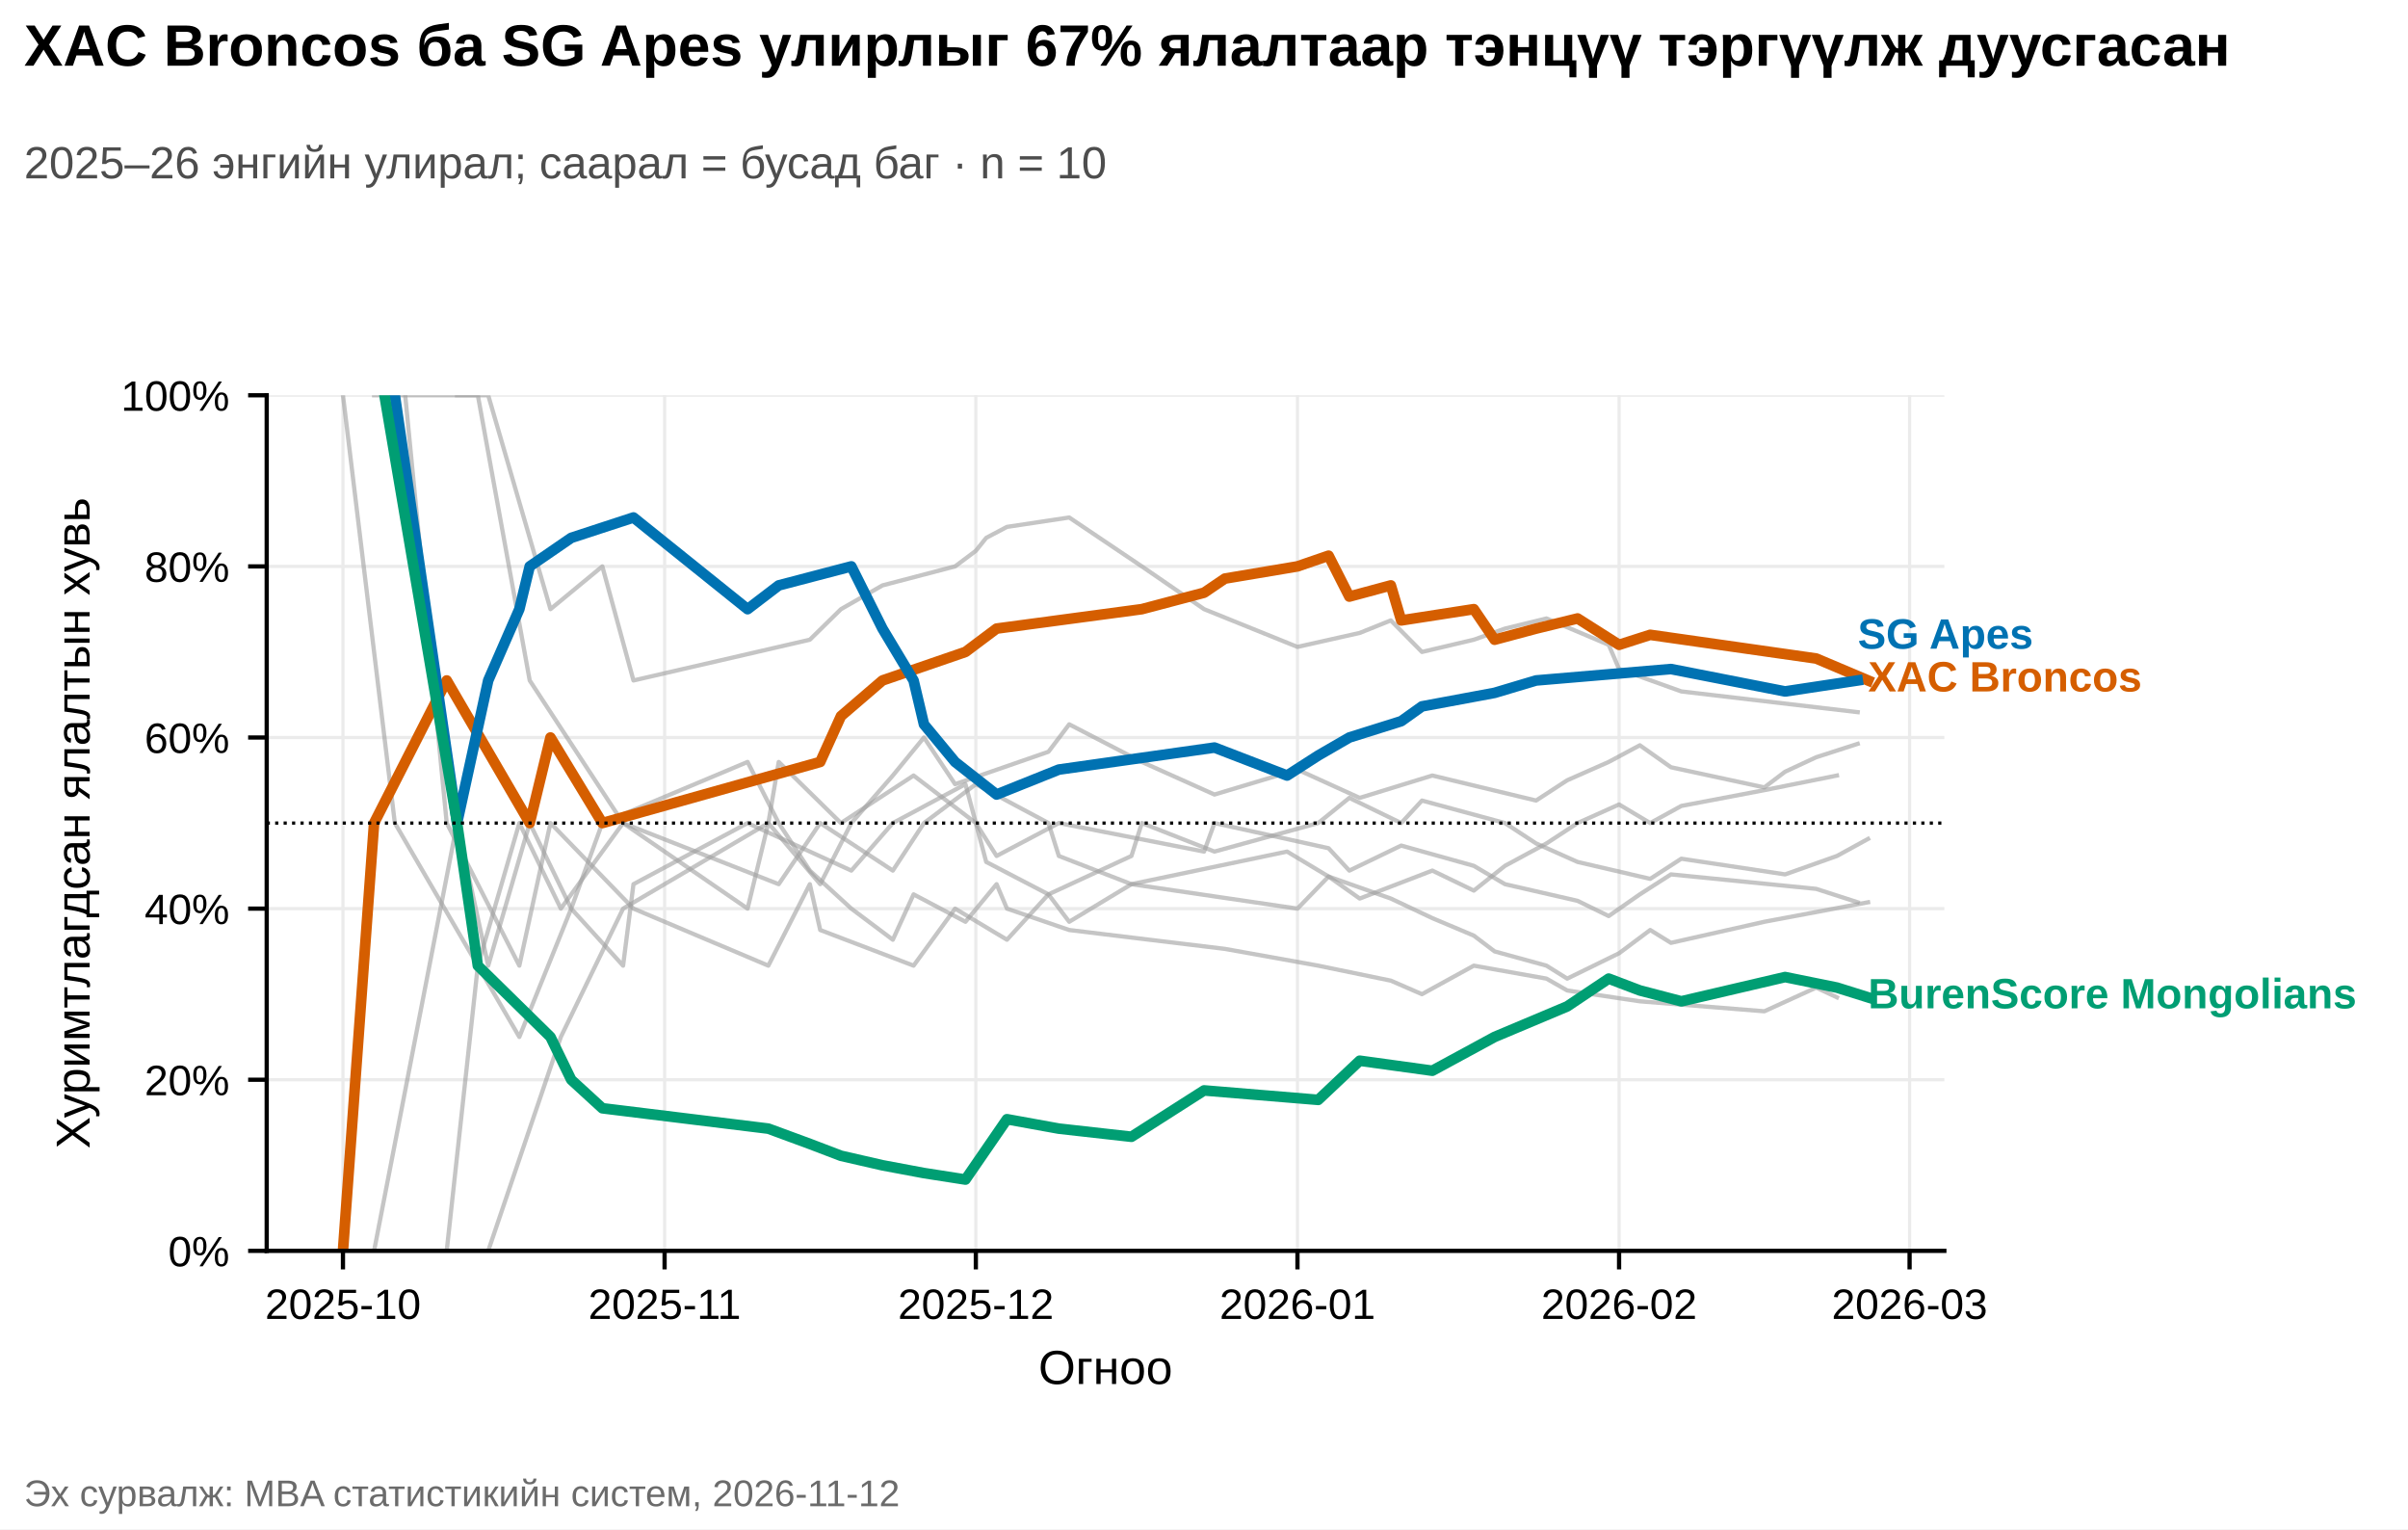
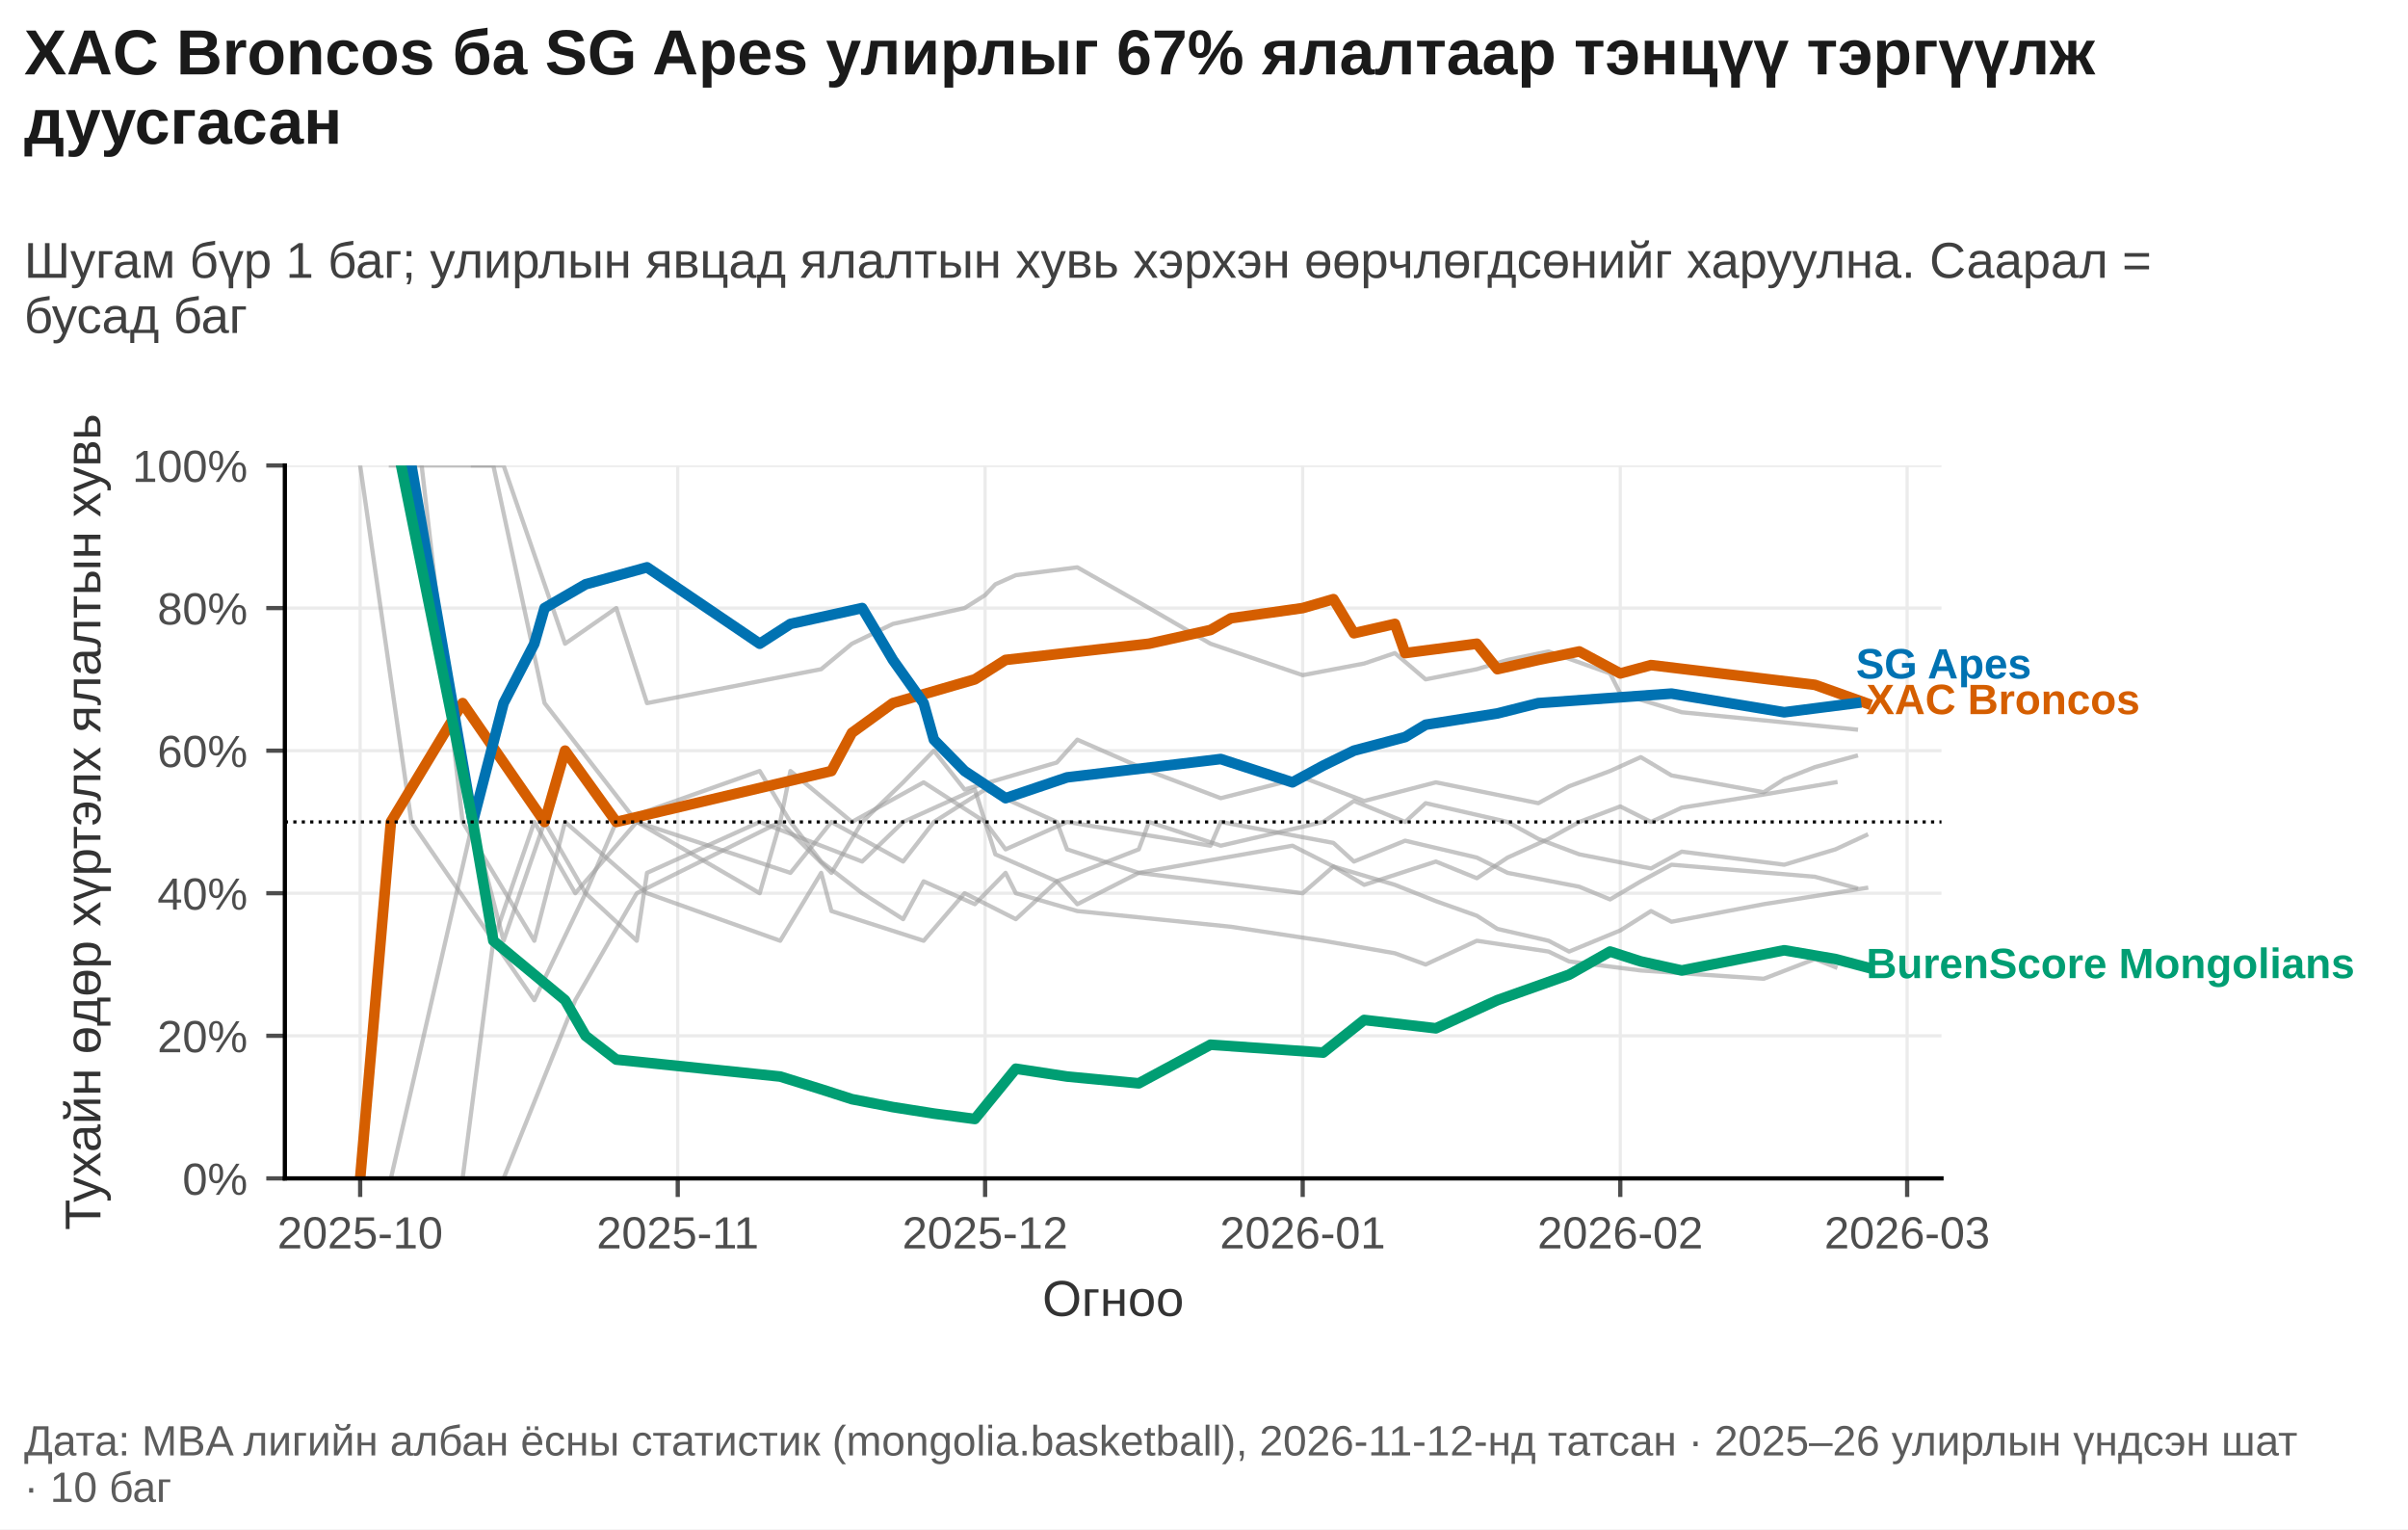
<svg xmlns="http://www.w3.org/2000/svg" xmlns:xlink="http://www.w3.org/1999/xlink" width="453.543pt" height="287.964pt" viewBox="0 0 453.543 287.964" version="1.1">
  <defs>
    <style type="text/css">*{stroke-linejoin: round; stroke-linecap: butt}</style>
  </defs>
  <g id="figure_1">
    <g id="patch_1">
      <path d="M 0 287.964  L 453.543 287.964  L 453.543 0  L 0 0  z " style="fill: #ffffff" />
    </g>
    <g id="axes_1">
      <g id="patch_2">
-         <path d="M 50.234 235.529  L 366.213 235.529  L 366.213 74.426  L 50.234 74.426  z " style="fill: #ffffff" />
+         <path d="M 53.653 221.884  L 365.673 221.884  L 365.673 87.649  L 53.653 87.649  z " style="fill: #ffffff" />
      </g>
      <g id="matplotlib.axis_1">
        <g id="xtick_1">
          <g id="line2d_1">
-             <path d="M 64.596 235.529  L 64.596 74.426  " clip-path="url(#p40bb5d0d44)" style="fill: none; stroke: #ebebeb; stroke-width: 0.6; stroke-linecap: square" />
+             <path d="M 67.836 221.884  L 67.836 87.649  " clip-path="url(#p923438b70d)" style="fill: none; stroke: #ebebeb; stroke-width: 0.6; stroke-linecap: square" />
          </g>
          <g id="line2d_2">
            <defs>
-               <path id="m3e27745aa3" d="M 0 0  L 0 3.5  " style="stroke: #000000; stroke-width: 0.8" />
+               <path id="mf986387a4b" d="M 0 0  L 0 3.5  " style="stroke: #4d4d4d; stroke-width: 0.8" />
            </defs>
            <g>
-               <use xlink:href="#m3e27745aa3" x="64.596" y="235.529" style="stroke: #000000; stroke-width: 0.8" />
+               <use xlink:href="#mf986387a4b" x="67.836" y="221.884" style="fill: #4d4d4d; stroke: #4d4d4d; stroke-width: 0.8" />
            </g>
          </g>
          <g id="text_1">
-             <text style="font-size: 8px; font-family: 'Arial'; text-anchor: middle" x="64.596" y="248.353" transform="rotate(-0 64.59643 248.3529)">2025-10</text>
+             <text style="font-size: 8.5px; font-family: 'Arial'; text-anchor: middle; fill: #4d4d4d" x="67.836" y="235.072" transform="rotate(-0 67.83603 235.0724)">2025-10</text>
          </g>
        </g>
        <g id="xtick_2">
          <g id="line2d_3">
-             <path d="M 125.174 235.529  L 125.174 74.426  " clip-path="url(#p40bb5d0d44)" style="fill: none; stroke: #ebebeb; stroke-width: 0.6; stroke-linecap: square" />
+             <path d="M 127.654 221.884  L 127.654 87.649  " clip-path="url(#p923438b70d)" style="fill: none; stroke: #ebebeb; stroke-width: 0.6; stroke-linecap: square" />
          </g>
          <g id="line2d_4">
            <g>
-               <use xlink:href="#m3e27745aa3" x="125.174" y="235.529" style="stroke: #000000; stroke-width: 0.8" />
+               <use xlink:href="#mf986387a4b" x="127.654" y="221.884" style="fill: #4d4d4d; stroke: #4d4d4d; stroke-width: 0.8" />
            </g>
          </g>
          <g id="text_2">
-             <text style="font-size: 8px; font-family: 'Arial'; text-anchor: middle" x="125.174" y="248.353" transform="rotate(-0 125.1738 248.3529)">2025-11</text>
+             <text style="font-size: 8.5px; font-family: 'Arial'; text-anchor: middle; fill: #4d4d4d" x="127.654" y="235.072" transform="rotate(-0 127.6543 235.0724)">2025-11</text>
          </g>
        </g>
        <g id="xtick_3">
          <g id="line2d_5">
-             <path d="M 183.797 235.529  L 183.797 74.426  " clip-path="url(#p40bb5d0d44)" style="fill: none; stroke: #ebebeb; stroke-width: 0.6; stroke-linecap: square" />
+             <path d="M 185.543 221.884  L 185.543 87.649  " clip-path="url(#p923438b70d)" style="fill: none; stroke: #ebebeb; stroke-width: 0.6; stroke-linecap: square" />
          </g>
          <g id="line2d_6">
            <g>
-               <use xlink:href="#m3e27745aa3" x="183.797" y="235.529" style="stroke: #000000; stroke-width: 0.8" />
+               <use xlink:href="#mf986387a4b" x="185.543" y="221.884" style="fill: #4d4d4d; stroke: #4d4d4d; stroke-width: 0.8" />
            </g>
          </g>
          <g id="text_3">
-             <text style="font-size: 8px; font-family: 'Arial'; text-anchor: middle" x="183.797" y="248.353" transform="rotate(-0 183.7971 248.3529)">2025-12</text>
+             <text style="font-size: 8.5px; font-family: 'Arial'; text-anchor: middle; fill: #4d4d4d" x="185.543" y="235.072" transform="rotate(-0 185.543 235.0724)">2025-12</text>
          </g>
        </g>
        <g id="xtick_4">
          <g id="line2d_7">
-             <path d="M 244.375 235.529  L 244.375 74.426  " clip-path="url(#p40bb5d0d44)" style="fill: none; stroke: #ebebeb; stroke-width: 0.6; stroke-linecap: square" />
+             <path d="M 245.361 221.884  L 245.361 87.649  " clip-path="url(#p923438b70d)" style="fill: none; stroke: #ebebeb; stroke-width: 0.6; stroke-linecap: square" />
          </g>
          <g id="line2d_8">
            <g>
-               <use xlink:href="#m3e27745aa3" x="244.375" y="235.529" style="stroke: #000000; stroke-width: 0.8" />
+               <use xlink:href="#mf986387a4b" x="245.361" y="221.884" style="fill: #4d4d4d; stroke: #4d4d4d; stroke-width: 0.8" />
            </g>
          </g>
          <g id="text_4">
-             <text style="font-size: 8px; font-family: 'Arial'; text-anchor: middle" x="244.375" y="248.353" transform="rotate(-0 244.3746 248.3529)">2026-01</text>
+             <text style="font-size: 8.5px; font-family: 'Arial'; text-anchor: middle; fill: #4d4d4d" x="245.361" y="235.072" transform="rotate(-0 245.3614 235.0724)">2026-01</text>
          </g>
        </g>
        <g id="xtick_5">
          <g id="line2d_9">
-             <path d="M 304.952 235.529  L 304.952 74.426  " clip-path="url(#p40bb5d0d44)" style="fill: none; stroke: #ebebeb; stroke-width: 0.6; stroke-linecap: square" />
+             <path d="M 305.18 221.884  L 305.18 87.649  " clip-path="url(#p923438b70d)" style="fill: none; stroke: #ebebeb; stroke-width: 0.6; stroke-linecap: square" />
          </g>
          <g id="line2d_10">
            <g>
-               <use xlink:href="#m3e27745aa3" x="304.952" y="235.529" style="stroke: #000000; stroke-width: 0.8" />
+               <use xlink:href="#mf986387a4b" x="305.18" y="221.884" style="fill: #4d4d4d; stroke: #4d4d4d; stroke-width: 0.8" />
            </g>
          </g>
          <g id="text_5">
-             <text style="font-size: 8px; font-family: 'Arial'; text-anchor: middle" x="304.952" y="248.353" transform="rotate(-0 304.952 248.3529)">2026-02</text>
+             <text style="font-size: 8.5px; font-family: 'Arial'; text-anchor: middle; fill: #4d4d4d" x="305.18" y="235.072" transform="rotate(-0 305.1797 235.0724)">2026-02</text>
          </g>
        </g>
        <g id="xtick_6">
          <g id="line2d_11">
-             <path d="M 359.667 235.529  L 359.667 74.426  " clip-path="url(#p40bb5d0d44)" style="fill: none; stroke: #ebebeb; stroke-width: 0.6; stroke-linecap: square" />
+             <path d="M 359.209 221.884  L 359.209 87.649  " clip-path="url(#p923438b70d)" style="fill: none; stroke: #ebebeb; stroke-width: 0.6; stroke-linecap: square" />
          </g>
          <g id="line2d_12">
            <g>
-               <use xlink:href="#m3e27745aa3" x="359.667" y="235.529" style="stroke: #000000; stroke-width: 0.8" />
+               <use xlink:href="#mf986387a4b" x="359.209" y="221.884" style="fill: #4d4d4d; stroke: #4d4d4d; stroke-width: 0.8" />
            </g>
          </g>
          <g id="text_6">
-             <text style="font-size: 8px; font-family: 'Arial'; text-anchor: middle" x="359.667" y="248.353" transform="rotate(-0 359.667 248.3529)">2026-03</text>
+             <text style="font-size: 8.5px; font-family: 'Arial'; text-anchor: middle; fill: #4d4d4d" x="359.209" y="235.072" transform="rotate(-0 359.2091 235.0724)">2026-03</text>
          </g>
        </g>
        <g id="text_7">
-           <text style="font-size: 9px; font-family: 'Arial'; text-anchor: middle" x="208.224" y="260.594" transform="rotate(-0 208.2235 260.5939)">Огноо</text>
+           <text style="font-size: 9.5px; font-family: 'Arial'; text-anchor: middle; fill: #333333" x="209.663" y="247.783" transform="rotate(-0 209.6633 247.7829)">Огноо</text>
        </g>
      </g>
      <g id="matplotlib.axis_2">
        <g id="ytick_1">
          <g id="line2d_13">
-             <path d="M 50.234 235.529  L 366.213 235.529  " clip-path="url(#p40bb5d0d44)" style="fill: none; stroke: #ebebeb; stroke-width: 0.6; stroke-linecap: square" />
+             <path d="M 53.653 221.884  L 365.673 221.884  " clip-path="url(#p923438b70d)" style="fill: none; stroke: #ebebeb; stroke-width: 0.6; stroke-linecap: square" />
          </g>
          <g id="line2d_14">
            <defs>
-               <path id="m46538852f3" d="M 0 0  L -3.5 0  " style="stroke: #000000; stroke-width: 0.8" />
+               <path id="m3fba8f0df0" d="M 0 0  L -3.5 0  " style="stroke: #4d4d4d; stroke-width: 0.8" />
            </defs>
            <g>
-               <use xlink:href="#m46538852f3" x="50.234" y="235.529" style="stroke: #000000; stroke-width: 0.8" />
+               <use xlink:href="#m3fba8f0df0" x="53.653" y="221.884" style="fill: #4d4d4d; stroke: #4d4d4d; stroke-width: 0.8" />
            </g>
          </g>
          <g id="text_8">
-             <text style="font-size: 8px; font-family: 'Arial'; text-anchor: end" x="43.234" y="238.441" transform="rotate(-0 43.23372 238.4408)">0%</text>
+             <text style="font-size: 8.5px; font-family: 'Arial'; text-anchor: end; fill: #4d4d4d" x="46.653" y="224.978" transform="rotate(-0 46.65329 224.9783)">0%</text>
          </g>
        </g>
        <g id="ytick_2">
          <g id="line2d_15">
-             <path d="M 50.234 203.308  L 366.213 203.308  " clip-path="url(#p40bb5d0d44)" style="fill: none; stroke: #ebebeb; stroke-width: 0.6; stroke-linecap: square" />
+             <path d="M 53.653 195.037  L 365.673 195.037  " clip-path="url(#p923438b70d)" style="fill: none; stroke: #ebebeb; stroke-width: 0.6; stroke-linecap: square" />
          </g>
          <g id="line2d_16">
            <g>
-               <use xlink:href="#m46538852f3" x="50.234" y="203.308" style="stroke: #000000; stroke-width: 0.8" />
+               <use xlink:href="#m3fba8f0df0" x="53.653" y="195.037" style="fill: #4d4d4d; stroke: #4d4d4d; stroke-width: 0.8" />
            </g>
          </g>
          <g id="text_9">
-             <text style="font-size: 8px; font-family: 'Arial'; text-anchor: end" x="43.234" y="206.22" transform="rotate(-0 43.23372 206.2203)">20%</text>
+             <text style="font-size: 8.5px; font-family: 'Arial'; text-anchor: end; fill: #4d4d4d" x="46.653" y="198.131" transform="rotate(-0 46.65329 198.1313)">20%</text>
          </g>
        </g>
        <g id="ytick_3">
          <g id="line2d_17">
-             <path d="M 50.234 171.088  L 366.213 171.088  " clip-path="url(#p40bb5d0d44)" style="fill: none; stroke: #ebebeb; stroke-width: 0.6; stroke-linecap: square" />
+             <path d="M 53.653 168.19  L 365.673 168.19  " clip-path="url(#p923438b70d)" style="fill: none; stroke: #ebebeb; stroke-width: 0.6; stroke-linecap: square" />
          </g>
          <g id="line2d_18">
            <g>
-               <use xlink:href="#m46538852f3" x="50.234" y="171.088" style="stroke: #000000; stroke-width: 0.8" />
+               <use xlink:href="#m3fba8f0df0" x="53.653" y="168.19" style="fill: #4d4d4d; stroke: #4d4d4d; stroke-width: 0.8" />
            </g>
          </g>
          <g id="text_10">
-             <text style="font-size: 8px; font-family: 'Arial'; text-anchor: end" x="43.234" y="174" transform="rotate(-0 43.23372 173.9998)">40%</text>
+             <text style="font-size: 8.5px; font-family: 'Arial'; text-anchor: end; fill: #4d4d4d" x="46.653" y="171.284" transform="rotate(-0 46.65329 171.2842)">40%</text>
          </g>
        </g>
        <g id="ytick_4">
          <g id="line2d_19">
-             <path d="M 50.234 138.867  L 366.213 138.867  " clip-path="url(#p40bb5d0d44)" style="fill: none; stroke: #ebebeb; stroke-width: 0.6; stroke-linecap: square" />
+             <path d="M 53.653 141.343  L 365.673 141.343  " clip-path="url(#p923438b70d)" style="fill: none; stroke: #ebebeb; stroke-width: 0.6; stroke-linecap: square" />
          </g>
          <g id="line2d_20">
            <g>
-               <use xlink:href="#m46538852f3" x="50.234" y="138.867" style="stroke: #000000; stroke-width: 0.8" />
+               <use xlink:href="#m3fba8f0df0" x="53.653" y="141.343" style="fill: #4d4d4d; stroke: #4d4d4d; stroke-width: 0.8" />
            </g>
          </g>
          <g id="text_11">
-             <text style="font-size: 8px; font-family: 'Arial'; text-anchor: end" x="43.234" y="141.779" transform="rotate(-0 43.23372 141.7792)">60%</text>
+             <text style="font-size: 8.5px; font-family: 'Arial'; text-anchor: end; fill: #4d4d4d" x="46.653" y="144.437" transform="rotate(-0 46.65329 144.4372)">60%</text>
          </g>
        </g>
        <g id="ytick_5">
          <g id="line2d_21">
-             <path d="M 50.234 106.647  L 366.213 106.647  " clip-path="url(#p40bb5d0d44)" style="fill: none; stroke: #ebebeb; stroke-width: 0.6; stroke-linecap: square" />
+             <path d="M 53.653 114.496  L 365.673 114.496  " clip-path="url(#p923438b70d)" style="fill: none; stroke: #ebebeb; stroke-width: 0.6; stroke-linecap: square" />
          </g>
          <g id="line2d_22">
            <g>
-               <use xlink:href="#m46538852f3" x="50.234" y="106.647" style="stroke: #000000; stroke-width: 0.8" />
+               <use xlink:href="#m3fba8f0df0" x="53.653" y="114.496" style="fill: #4d4d4d; stroke: #4d4d4d; stroke-width: 0.8" />
            </g>
          </g>
          <g id="text_12">
-             <text style="font-size: 8px; font-family: 'Arial'; text-anchor: end" x="43.234" y="109.559" transform="rotate(-0 43.23372 109.5587)">80%</text>
+             <text style="font-size: 8.5px; font-family: 'Arial'; text-anchor: end; fill: #4d4d4d" x="46.653" y="117.59" transform="rotate(-0 46.65329 117.5902)">80%</text>
          </g>
        </g>
        <g id="ytick_6">
          <g id="line2d_23">
-             <path d="M 50.234 74.426  L 366.213 74.426  " clip-path="url(#p40bb5d0d44)" style="fill: none; stroke: #ebebeb; stroke-width: 0.6; stroke-linecap: square" />
+             <path d="M 53.653 87.649  L 365.673 87.649  " clip-path="url(#p923438b70d)" style="fill: none; stroke: #ebebeb; stroke-width: 0.6; stroke-linecap: square" />
          </g>
          <g id="line2d_24">
            <g>
-               <use xlink:href="#m46538852f3" x="50.234" y="74.426" style="stroke: #000000; stroke-width: 0.8" />
+               <use xlink:href="#m3fba8f0df0" x="53.653" y="87.649" style="fill: #4d4d4d; stroke: #4d4d4d; stroke-width: 0.8" />
            </g>
          </g>
          <g id="text_13">
-             <text style="font-size: 8px; font-family: 'Arial'; text-anchor: end" x="43.234" y="77.338" transform="rotate(-0 43.23372 77.33816)">100%</text>
+             <text style="font-size: 8.5px; font-family: 'Arial'; text-anchor: end; fill: #4d4d4d" x="46.653" y="90.743" transform="rotate(-0 46.65329 90.74316)">100%</text>
          </g>
        </g>
        <g id="text_14">
-           <text style="font-size: 9px; font-family: 'Arial'; text-anchor: middle" x="16.88" y="154.977" transform="rotate(-90 16.8795 154.9774)">Хуримтлагдсан ялалтын хувь</text>
+           <text style="font-size: 9.5px; font-family: 'Arial'; text-anchor: middle; fill: #333333" x="18.915" y="154.767" transform="rotate(-90 18.91509 154.7666)">Тухайн өдөр хүртэлх ялалтын хувь</text>
        </g>
      </g>
      <g id="line2d_25">
-         <path d="M 70.459 74.426  L 84.138 74.426  L 91.954 74.426  L 103.679 114.702  L 113.449 106.647  L 119.312 128.127  L 152.531 120.455  L 158.394 114.702  L 166.21 110.227  L 179.889 106.647  L 183.797 103.717  L 185.751 101.276  L 189.659 99.211  L 201.384 97.441  L 215.063 106.647  L 226.788 114.702  L 244.375 121.809  L 256.099 119.177  L 261.962 116.821  L 267.824 122.757  L 277.594 120.455  L 283.457 118.363  L 291.273 116.453  L 302.998 121.414  L 304.952 125.979  L 316.677 130.192  L 349.896 134.094  " clip-path="url(#p40bb5d0d44)" style="fill: none; stroke: #9e9e9e; stroke-opacity: 0.6; stroke-width: 0.8; stroke-linecap: square" />
+         <path d="M 73.625 87.649  L 87.132 87.649  L 94.851 87.649  L 106.428 121.208  L 116.077 114.496  L 121.865 132.394  L 154.669 126.002  L 160.458 121.208  L 168.176 117.479  L 181.684 114.496  L 185.543 112.055  L 187.473 110.022  L 191.332 108.301  L 202.91 106.825  L 216.417 114.496  L 227.995 121.208  L 245.361 127.13  L 256.939 124.937  L 262.728 122.974  L 268.517 127.92  L 278.165 126.002  L 283.954 124.259  L 291.672 122.667  L 303.25 126.801  L 305.18 130.604  L 316.757 134.115  L 349.561 137.366  " clip-path="url(#p923438b70d)" style="fill: none; stroke: #9e9e9e; stroke-opacity: 0.6; stroke-width: 0.8; stroke-linecap: square" />
      </g>
      <g id="line2d_26">
-         <path d="M 64.596 74.426  L 74.367 154.977  L 90 181.828  L 97.816 195.253  L 107.587 171.088  L 113.449 154.977  L 140.807 143.47  L 146.669 154.977  L 152.531 163.928  L 160.348 171.088  L 168.164 176.946  L 172.072 168.403  L 181.843 173.566  L 187.705 166.485  L 189.659 171.088  L 201.384 175.115  L 230.696 178.669  L 248.283 181.828  L 261.962 184.654  L 267.824 187.198  L 277.594 181.828  L 291.273 184.269  L 295.181 186.497  L 308.86 188.54  L 332.31 190.42  L 342.08 185.959  L 345.988 187.795  " clip-path="url(#p40bb5d0d44)" style="fill: none; stroke: #9e9e9e; stroke-opacity: 0.6; stroke-width: 0.8; stroke-linecap: square" />
+         <path d="M 67.836 87.649  L 77.484 154.767  L 92.921 177.139  L 100.64 188.325  L 110.288 168.19  L 116.077 154.767  L 143.091 145.178  L 148.88 154.767  L 154.669 162.224  L 162.388 168.19  L 170.106 173.071  L 173.965 165.953  L 183.613 170.255  L 189.402 164.355  L 191.332 168.19  L 202.91 171.546  L 231.854 174.507  L 249.221 177.139  L 262.728 179.494  L 268.517 181.614  L 278.165 177.139  L 291.672 179.173  L 295.532 181.03  L 309.039 182.732  L 332.194 184.298  L 341.843 180.581  L 345.702 182.111  " clip-path="url(#p923438b70d)" style="fill: none; stroke: #9e9e9e; stroke-opacity: 0.6; stroke-width: 0.8; stroke-linecap: square" />
      </g>
      <g id="line2d_27">
-         <path d="M 70.459 235.529  L 76.321 235.529  L 91.954 235.529  L 105.633 195.253  L 117.357 171.088  L 144.715 154.977  L 146.669 143.47  L 158.394 154.977  L 172.072 146.027  L 183.797 154.977  L 185.751 162.3  L 197.476 168.403  L 201.384 173.566  L 213.109 166.485  L 244.375 171.088  L 250.237 165.046  L 261.962 169.192  L 269.778 172.878  L 277.594 176.175  L 281.503 179.143  L 291.273 181.828  L 295.181 184.269  L 304.952 179.493  L 310.814 175.115  L 314.723 177.532  L 332.31 173.566  L 351.851 169.894  " clip-path="url(#p40bb5d0d44)" style="fill: none; stroke: #9e9e9e; stroke-opacity: 0.6; stroke-width: 0.8; stroke-linecap: square" />
+         <path d="M 73.625 221.884  L 79.414 221.884  L 94.851 221.884  L 108.358 188.325  L 119.936 168.19  L 146.951 154.767  L 148.88 145.178  L 160.458 154.767  L 173.965 147.309  L 185.543 154.767  L 187.473 160.868  L 199.05 165.953  L 202.91 170.255  L 214.487 164.355  L 245.361 168.19  L 251.15 163.156  L 262.728 166.611  L 270.446 169.682  L 278.165 172.429  L 282.024 174.902  L 291.672 177.139  L 295.532 179.173  L 305.18 175.194  L 310.969 171.546  L 314.828 173.56  L 332.194 170.255  L 351.491 167.196  " clip-path="url(#p923438b70d)" style="fill: none; stroke: #9e9e9e; stroke-opacity: 0.6; stroke-width: 0.8; stroke-linecap: square" />
      </g>
      <g id="line2d_28">
-         <path d="M 86.092 74.426  L 90 74.426  L 99.77 128.127  L 117.357 154.977  L 140.807 171.088  L 144.715 154.977  L 154.485 166.485  L 160.348 154.977  L 168.164 146.027  L 174.027 138.867  L 179.889 147.655  L 197.476 141.552  L 201.384 136.389  L 215.063 143.47  L 228.742 149.607  L 244.375 144.908  L 256.099 150.239  L 269.778 146.027  L 289.319 150.738  L 295.181 146.922  L 302.998 143.47  L 308.86 140.332  L 314.723 144.471  L 332.31 148.265  L 336.218 145.311  L 342.08 142.585  L 349.896 140.06  " clip-path="url(#p40bb5d0d44)" style="fill: none; stroke: #9e9e9e; stroke-opacity: 0.6; stroke-width: 0.8; stroke-linecap: square" />
+         <path d="M 89.062 87.649  L 92.921 87.649  L 102.569 132.394  L 119.936 154.767  L 143.091 168.19  L 146.951 154.767  L 156.599 164.355  L 162.388 154.767  L 170.106 147.309  L 175.895 141.343  L 181.684 148.665  L 199.05 143.58  L 202.91 139.278  L 216.417 145.178  L 229.924 150.292  L 245.361 146.377  L 256.939 150.819  L 270.446 147.309  L 289.743 151.234  L 295.532 148.055  L 303.25 145.178  L 309.039 142.563  L 314.828 146.012  L 332.194 149.173  L 336.054 146.713  L 341.843 144.441  L 349.561 142.337  " clip-path="url(#p923438b70d)" style="fill: none; stroke: #9e9e9e; stroke-opacity: 0.6; stroke-width: 0.8; stroke-linecap: square" />
      </g>
      <g id="line2d_29">
-         <path d="M 76.321 74.426  L 84.138 154.977  L 97.816 181.828  L 103.679 154.977  L 119.312 171.088  L 144.715 181.828  L 152.531 166.485  L 154.485 175.115  L 172.072 181.828  L 179.889 171.088  L 189.659 176.946  L 197.476 168.403  L 213.109 161.174  L 215.063 154.977  L 228.742 160.347  L 248.283 154.977  L 254.145 150.239  L 263.916 154.977  L 267.824 150.738  L 283.457 154.977  L 289.319 158.813  L 297.136 162.3  L 310.814 165.484  L 316.677 161.69  L 336.218 164.644  L 345.988 161.174  L 351.851 157.961  " clip-path="url(#p40bb5d0d44)" style="fill: none; stroke: #9e9e9e; stroke-opacity: 0.6; stroke-width: 0.8; stroke-linecap: square" />
+         <path d="M 79.414 87.649  L 87.132 154.767  L 100.64 177.139  L 106.428 154.767  L 121.865 168.19  L 146.951 177.139  L 154.669 164.355  L 156.599 171.546  L 173.965 177.139  L 181.684 168.19  L 191.332 173.071  L 199.05 165.953  L 214.487 159.93  L 216.417 154.767  L 229.924 159.241  L 249.221 154.767  L 255.009 150.819  L 264.658 154.767  L 268.517 151.234  L 283.954 154.767  L 289.743 157.963  L 297.461 160.868  L 310.969 163.521  L 316.757 160.36  L 336.054 162.821  L 345.702 159.93  L 351.491 157.252  " clip-path="url(#p923438b70d)" style="fill: none; stroke: #9e9e9e; stroke-opacity: 0.6; stroke-width: 0.8; stroke-linecap: square" />
      </g>
      <g id="line2d_30">
-         <path d="M 72.413 235.529  L 84.138 235.529  L 90 181.828  L 97.816 154.977  L 105.633 171.088  L 117.357 154.977  L 146.669 166.485  L 154.485 154.977  L 168.164 163.928  L 174.027 154.977  L 183.797 147.655  L 197.476 154.977  L 199.43 161.174  L 213.109 166.485  L 242.42 160.347  L 250.237 165.046  L 256.099 169.192  L 269.778 163.928  L 277.594 167.696  L 283.457 163.033  L 291.273 158.813  L 297.136 154.977  L 304.952 151.475  L 310.814 154.977  L 316.677 151.755  L 332.31 148.781  L 345.988 146.027  " clip-path="url(#p40bb5d0d44)" style="fill: none; stroke: #9e9e9e; stroke-opacity: 0.6; stroke-width: 0.8; stroke-linecap: square" />
+         <path d="M 75.555 221.884  L 87.132 221.884  L 92.921 177.139  L 100.64 154.767  L 108.358 168.19  L 119.936 154.767  L 148.88 164.355  L 156.599 154.767  L 170.106 162.224  L 175.895 154.767  L 185.543 148.665  L 199.05 154.767  L 200.98 159.93  L 214.487 164.355  L 243.432 159.241  L 251.15 163.156  L 256.939 166.611  L 270.446 162.224  L 278.165 165.364  L 283.954 161.478  L 291.672 157.963  L 297.461 154.767  L 305.18 151.848  L 310.969 154.767  L 316.757 152.082  L 332.194 149.604  L 345.702 147.309  " clip-path="url(#p923438b70d)" style="fill: none; stroke: #9e9e9e; stroke-opacity: 0.6; stroke-width: 0.8; stroke-linecap: square" />
      </g>
      <g id="line2d_31">
-         <path d="M 70.459 235.529  L 86.092 154.977  L 91.954 181.828  L 99.77 154.977  L 107.587 171.088  L 117.357 181.828  L 119.312 166.485  L 140.807 154.977  L 160.348 163.928  L 168.164 154.977  L 181.843 147.655  L 183.797 154.977  L 187.705 161.174  L 199.43 154.977  L 226.788 160.347  L 228.742 154.977  L 250.237 159.716  L 254.145 163.928  L 263.916 159.217  L 277.594 163.033  L 283.457 166.485  L 297.136 169.623  L 302.998 172.489  L 308.86 168.403  L 314.723 164.644  L 342.08 167.37  L 349.896 169.894  " clip-path="url(#p40bb5d0d44)" style="fill: none; stroke: #9e9e9e; stroke-opacity: 0.6; stroke-width: 0.8; stroke-linecap: square" />
+         <path d="M 73.625 221.884  L 89.062 154.767  L 94.851 177.139  L 102.569 154.767  L 110.288 168.19  L 119.936 177.139  L 121.865 164.355  L 143.091 154.767  L 162.388 162.224  L 170.106 154.767  L 183.613 148.665  L 185.543 154.767  L 189.402 159.93  L 200.98 154.767  L 227.995 159.241  L 229.924 154.767  L 251.15 158.715  L 255.009 162.224  L 264.658 158.299  L 278.165 161.478  L 283.954 164.355  L 297.461 166.97  L 303.25 169.357  L 309.039 165.953  L 314.828 162.821  L 341.843 165.092  L 349.561 167.196  " clip-path="url(#p923438b70d)" style="fill: none; stroke: #9e9e9e; stroke-opacity: 0.6; stroke-width: 0.8; stroke-linecap: square" />
      </g>
      <g id="line2d_32">
-         <path d="M 64.596 235.529  L 70.459 154.977  L 84.138 128.127  L 99.77 154.977  L 103.679 138.867  L 113.449 154.977  L 154.485 143.47  L 158.394 134.84  L 166.21 128.127  L 181.843 122.757  L 187.705 118.363  L 215.063 114.702  L 226.788 111.604  L 230.696 108.948  L 244.375 106.647  L 250.237 104.633  L 254.145 112.333  L 261.962 110.227  L 263.916 116.821  L 277.594 114.702  L 281.503 120.455  L 289.319 118.363  L 297.136 116.453  L 304.952 121.414  L 310.814 119.535  L 342.08 123.996  L 351.851 128.127  " clip-path="url(#p40bb5d0d44)" style="fill: none; stroke: #d55e00; stroke-width: 2; stroke-linecap: square" />
+         <path d="M 67.836 221.884  L 73.625 154.767  L 87.132 132.394  L 102.569 154.767  L 106.428 141.343  L 116.077 154.767  L 156.599 145.178  L 160.458 137.987  L 168.176 132.394  L 183.613 127.92  L 189.402 124.259  L 216.417 121.208  L 227.995 118.626  L 231.854 116.414  L 245.361 114.496  L 251.15 112.818  L 255.009 119.234  L 262.728 117.479  L 264.658 122.974  L 278.165 121.208  L 282.024 126.002  L 289.743 124.259  L 297.461 122.667  L 305.18 126.801  L 310.969 125.235  L 341.843 128.952  L 351.491 132.394  " clip-path="url(#p923438b70d)" style="fill: none; stroke: #d55e00; stroke-width: 2; stroke-linecap: square" />
      </g>
      <g id="line2d_33">
-         <path d="M 74.367 74.426  L 86.092 154.977  L 91.954 128.127  L 97.816 114.702  L 99.77 106.647  L 107.587 101.276  L 119.312 97.441  L 140.807 114.702  L 146.669 110.227  L 160.348 106.647  L 166.21 118.363  L 172.072 128.127  L 174.027 136.389  L 179.889 143.47  L 187.705 149.607  L 199.43 144.908  L 228.742 140.762  L 242.42 146.027  L 248.283 142.259  L 254.145 138.867  L 263.916 135.798  L 267.824 133.009  L 281.503 130.462  L 289.319 128.127  L 314.723 125.979  L 336.218 130.192  L 349.896 128.127  " clip-path="url(#p40bb5d0d44)" style="fill: none; stroke: #0072b2; stroke-width: 2; stroke-linecap: square" />
+         <path d="M 77.484 87.649  L 89.062 154.767  L 94.851 132.394  L 100.64 121.208  L 102.569 114.496  L 110.288 110.022  L 121.865 106.825  L 143.091 121.208  L 148.88 117.479  L 162.388 114.496  L 168.176 124.259  L 173.965 132.394  L 175.895 139.278  L 181.684 145.178  L 189.402 150.292  L 200.98 146.377  L 229.924 142.922  L 243.432 147.309  L 249.221 144.169  L 255.009 141.343  L 264.658 138.786  L 268.517 136.462  L 282.024 134.34  L 289.743 132.394  L 314.828 130.604  L 336.054 134.115  L 349.561 132.394  " clip-path="url(#p923438b70d)" style="fill: none; stroke: #0072b2; stroke-width: 2; stroke-linecap: square" />
      </g>
      <g id="line2d_34">
-         <path d="M 72.413 74.426  L 86.092 154.977  L 90 181.828  L 103.679 195.253  L 107.587 203.308  L 113.449 208.678  L 144.715 212.514  L 152.531 215.391  L 158.394 217.628  L 166.21 219.418  L 174.027 220.883  L 181.843 222.103  L 189.659 210.744  L 199.43 212.514  L 213.109 214.048  L 226.788 205.322  L 248.283 207.099  L 256.099 199.728  L 269.778 201.612  L 281.503 195.253  L 295.181 189.499  L 302.998 184.269  L 308.86 186.497  L 316.677 188.54  L 336.218 183.976  L 345.988 185.959  L 351.851 187.795  " clip-path="url(#p40bb5d0d44)" style="fill: none; stroke: #009e73; stroke-width: 2; stroke-linecap: square" />
+         <path d="M 75.555 87.649  L 89.062 154.767  L 92.921 177.139  L 106.428 188.325  L 110.288 195.037  L 116.077 199.512  L 146.951 202.708  L 154.669 205.105  L 160.458 206.969  L 168.176 208.461  L 175.895 209.681  L 183.613 210.698  L 191.332 201.233  L 200.98 202.708  L 214.487 203.986  L 227.995 196.715  L 249.221 198.196  L 256.939 192.054  L 270.446 193.624  L 282.024 188.325  L 295.532 183.531  L 303.25 179.173  L 309.039 181.03  L 316.757 182.732  L 336.054 178.929  L 345.702 180.581  L 351.491 182.111  " clip-path="url(#p923438b70d)" style="fill: none; stroke: #009e73; stroke-width: 2; stroke-linecap: square" />
      </g>
      <g id="line2d_35">
-         <path d="M 50.234 154.977  L 366.213 154.977  " clip-path="url(#p40bb5d0d44)" style="fill: none; stroke-dasharray: 0.6,0.99; stroke-dashoffset: 0; stroke: #000000; stroke-width: 0.6" />
+         <path d="M 53.653 154.767  L 365.673 154.767  " clip-path="url(#p923438b70d)" style="fill: none; stroke-dasharray: 0.6,0.99; stroke-dashoffset: 0; stroke: #000000; stroke-width: 0.6" />
      </g>
      <g id="patch_3">
-         <path d="M 50.234 235.529  L 50.234 74.426  " style="fill: none; stroke: #000000; stroke-width: 0.8; stroke-linejoin: miter; stroke-linecap: square" />
+         <path d="M 53.653 221.884  L 53.653 87.649  " style="fill: none; stroke: #000000; stroke-width: 0.8; stroke-linejoin: miter; stroke-linecap: square" />
      </g>
      <g id="patch_4">
-         <path d="M 50.234 235.529  L 366.213 235.529  " style="fill: none; stroke: #000000; stroke-width: 0.8; stroke-linejoin: miter; stroke-linecap: square" />
+         <path d="M 53.653 221.884  L 365.673 221.884  " style="fill: none; stroke: #000000; stroke-width: 0.8; stroke-linejoin: miter; stroke-linecap: square" />
      </g>
      <g id="text_15">
-         <text style="font-weight: 700; font-size: 8px; font-family: 'Arial'; text-anchor: start; fill: #009e73" x="351.851" y="189.865" transform="rotate(-0 351.8506 189.8648)"> BurenScore Mongolians</text>
+         <text style="font-weight: 700; font-size: 8px; font-family: 'Arial'; text-anchor: start; fill: #009e73" x="351.491" y="184.181" transform="rotate(-0 351.4907 184.181)"> BurenScore Mongolians</text>
      </g>
      <g id="text_16">
-         <text style="font-weight: 700; font-size: 8px; font-family: 'Arial'; text-anchor: start; fill: #d55e00" x="351.851" y="130.197" transform="rotate(-0 351.8506 130.1972)"> XAC Broncos</text>
+         <text style="font-weight: 700; font-size: 8px; font-family: 'Arial'; text-anchor: start; fill: #d55e00" x="351.491" y="134.464" transform="rotate(-0 351.4907 134.4644)"> XAC Broncos</text>
      </g>
      <g id="text_17">
-         <text style="font-weight: 700; font-size: 8px; font-family: 'Arial'; text-anchor: start; fill: #0072b2" x="349.896" y="122.142" transform="rotate(-0 349.8965 122.1421)"> SG Apes</text>
+         <text style="font-weight: 700; font-size: 8px; font-family: 'Arial'; text-anchor: start; fill: #0072b2" x="349.561" y="127.753" transform="rotate(-0 349.561 127.7526)"> SG Apes</text>
      </g>
    </g>
    <g id="text_18">
-       <text style="font-weight: 700; font-size: 11px; font-family: 'Arial'; text-anchor: start" x="4.535" y="12.377" transform="rotate(-0 4.535433 12.37696)">XAC Broncos ба SG Apes улирлыг 67% ялалтаар тэнцүү тэргүүлж дуусгасан</text>
+       <text style="font-weight: 700; font-size: 12px; font-family: 'Arial'; fill: #1a1a1a" transform="translate(4.535433 14.00887)">XAC Broncos ба SG Apes улирлыг 67% ялалтаар тэнцүү тэргүүлж</text>
+       <text style="font-weight: 700; font-size: 12px; font-family: 'Arial'; fill: #1a1a1a" transform="translate(4.535433 27.06966)">дуусгасан</text>
    </g>
    <g id="text_19">
-       <text style="font-size: 8.5px; font-family: 'Arial'; text-anchor: start; fill: #4d4d4d" x="4.535" y="33.587" transform="rotate(-0 4.535433 33.58682)">2025–26 энгийн улирал; саарал = бусад баг · n = 10</text>
+       <text style="font-size: 9.5px; font-family: 'Arial'; fill: #404040" transform="translate(4.535433 52.30966)">Шугам бүр 1 баг; улирлын явцад ялалтын хувь хэрхэн өөрчлөгдсөнийг харуулна. Саарал =</text>
+       <text style="font-size: 9.5px; font-family: 'Arial'; fill: #404040" transform="translate(4.535433 62.69639)">бусад баг</text>
    </g>
    <g id="text_20">
-       <text style="font-size: 7px; font-family: 'Arial'; text-anchor: start; fill: #6b6b6b" x="4.535" y="283.611" transform="rotate(-0 4.535433 283.6111)">Эх сурвалж: MBA статистикийн систем, 2026-11-12</text>
+       <text style="font-size: 8px; font-family: 'Arial'; fill: #5c5c5c" transform="translate(4.535433 274.0544)">Дата: MBA лигийн албан ёсны статистик (mongolia.basketball), 2026-11-12-нд татсан · 2025–26 улирлын үндсэн шат</text>
+       <text style="font-size: 8px; font-family: 'Arial'; fill: #5c5c5c" transform="translate(4.535433 282.8012)">· 10 баг</text>
    </g>
  </g>
  <defs>
-     <clipPath id="p40bb5d0d44">
-       <rect x="50.234" y="74.426" width="315.98" height="161.103" />
+     <clipPath id="p923438b70d">
+       <rect x="53.653" y="87.649" width="312.02" height="134.235" />
    </clipPath>
  </defs>
</svg>
